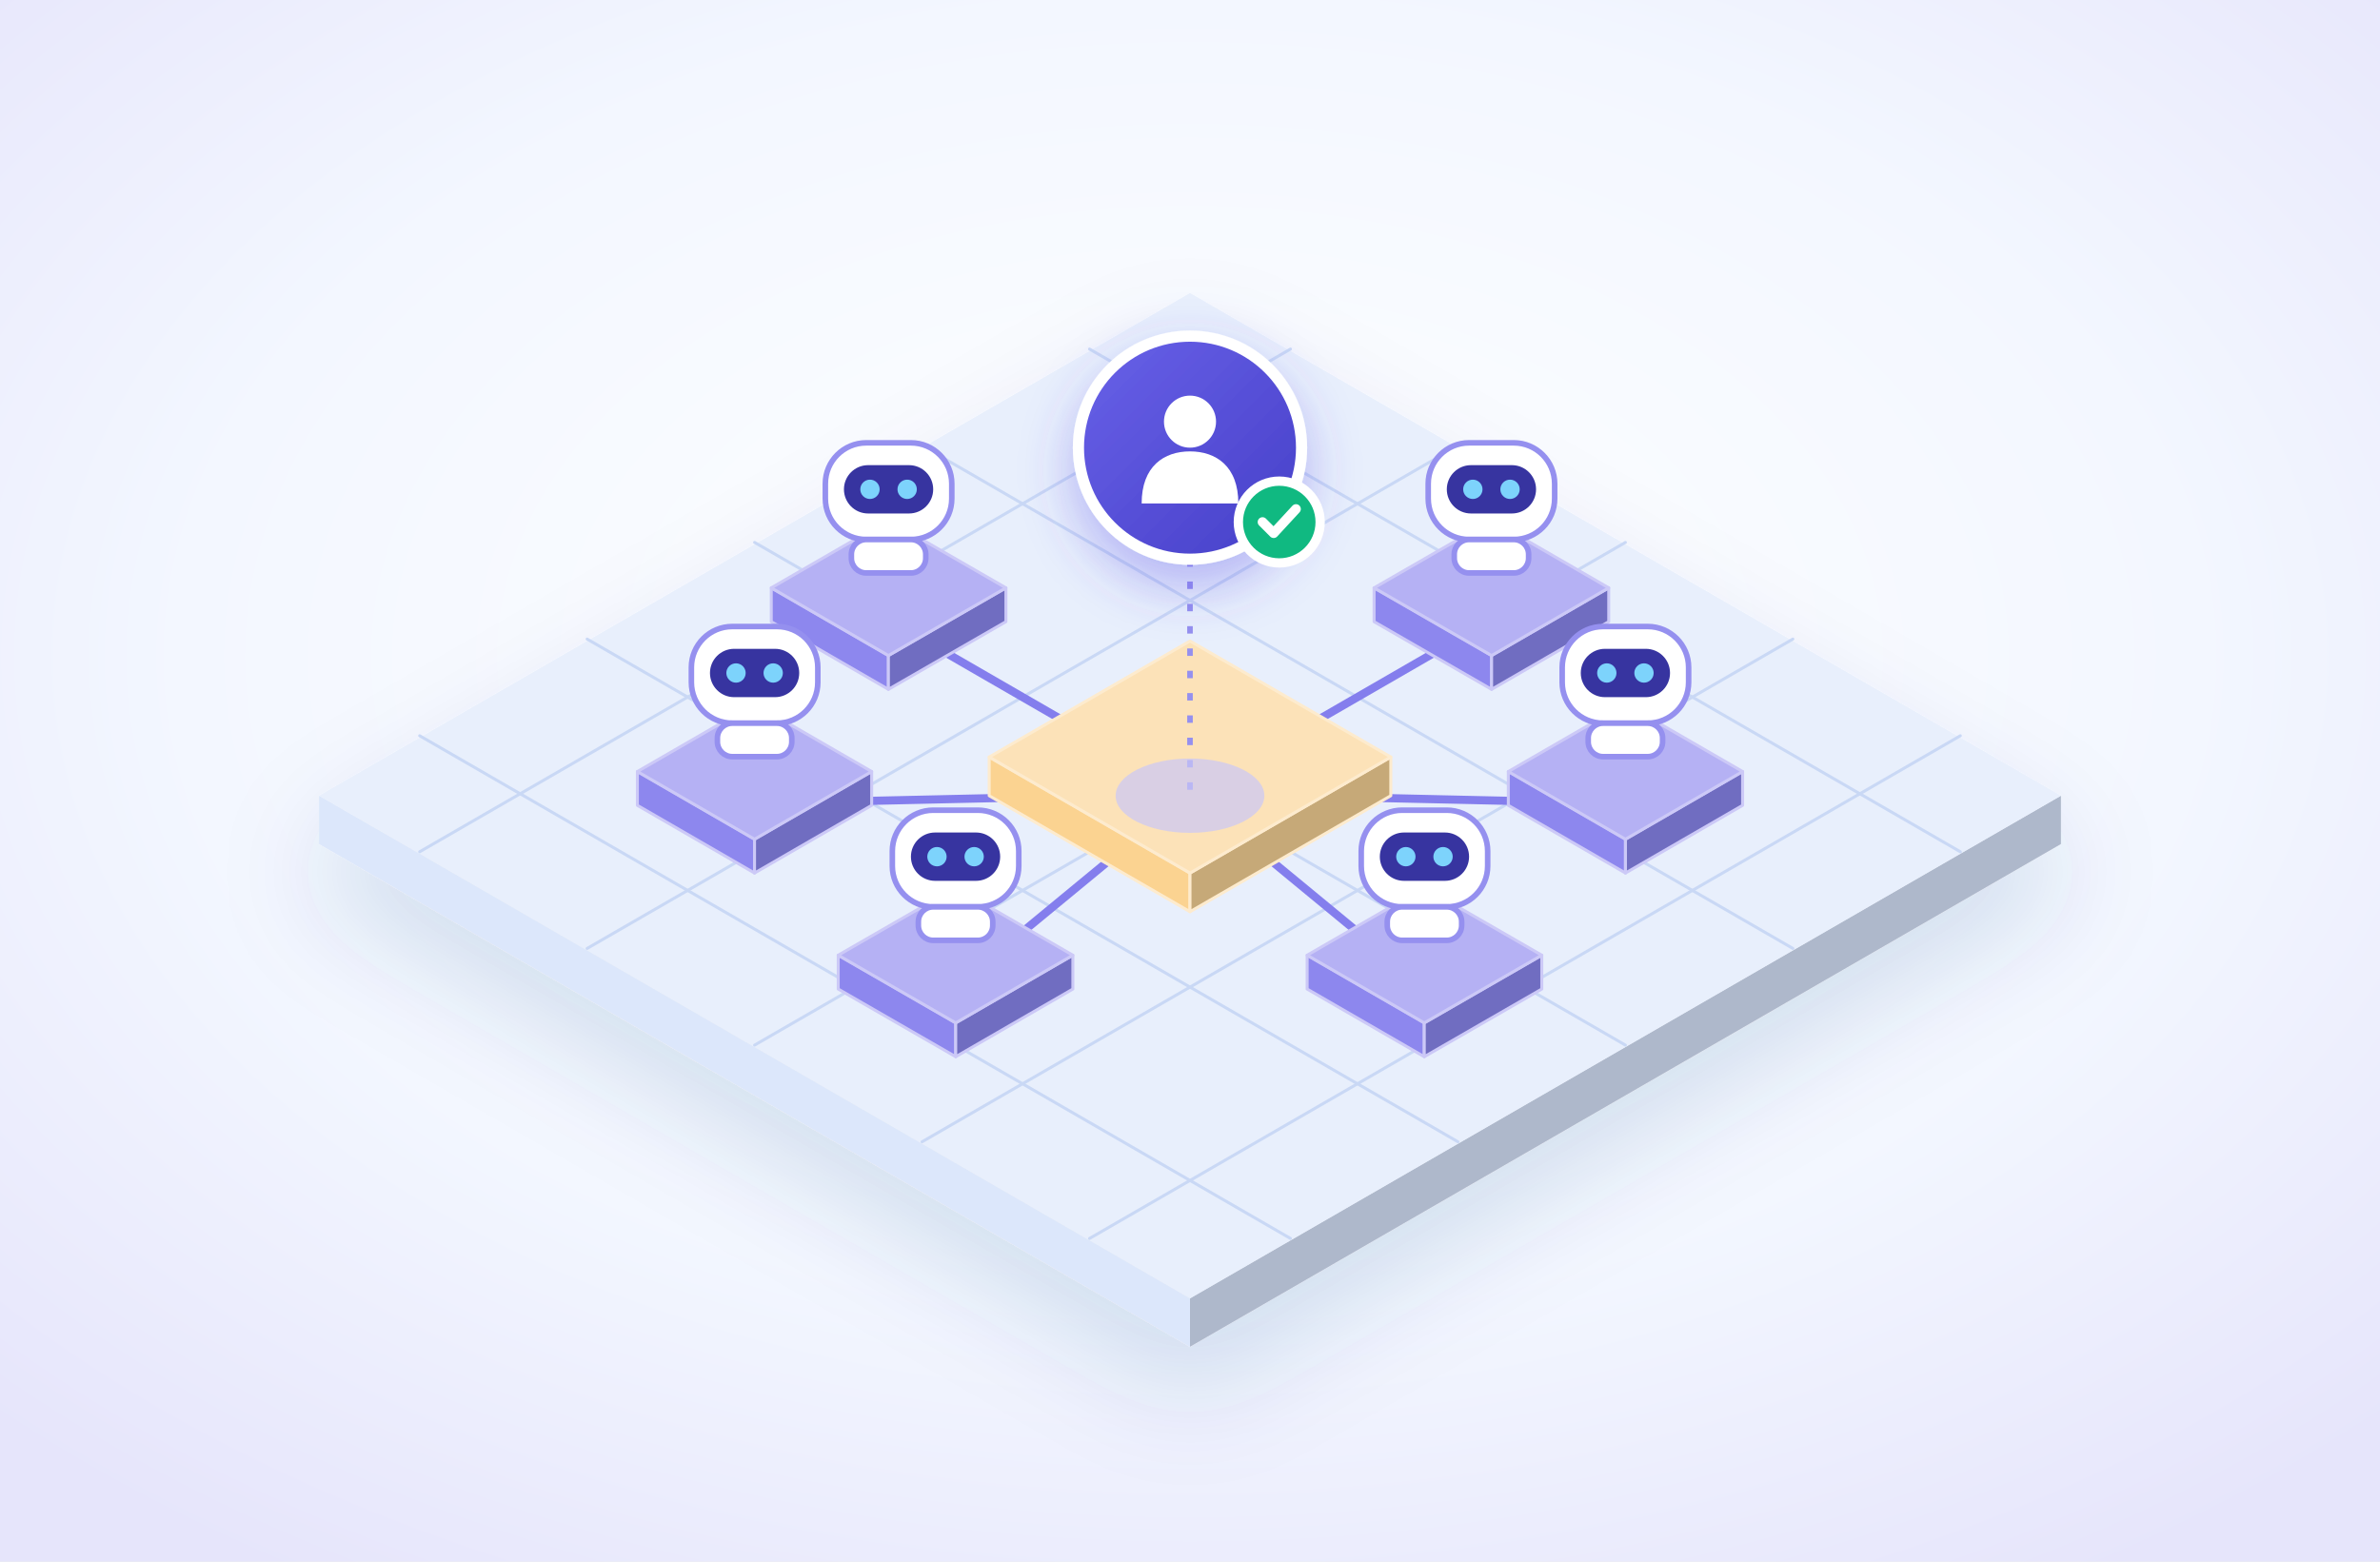
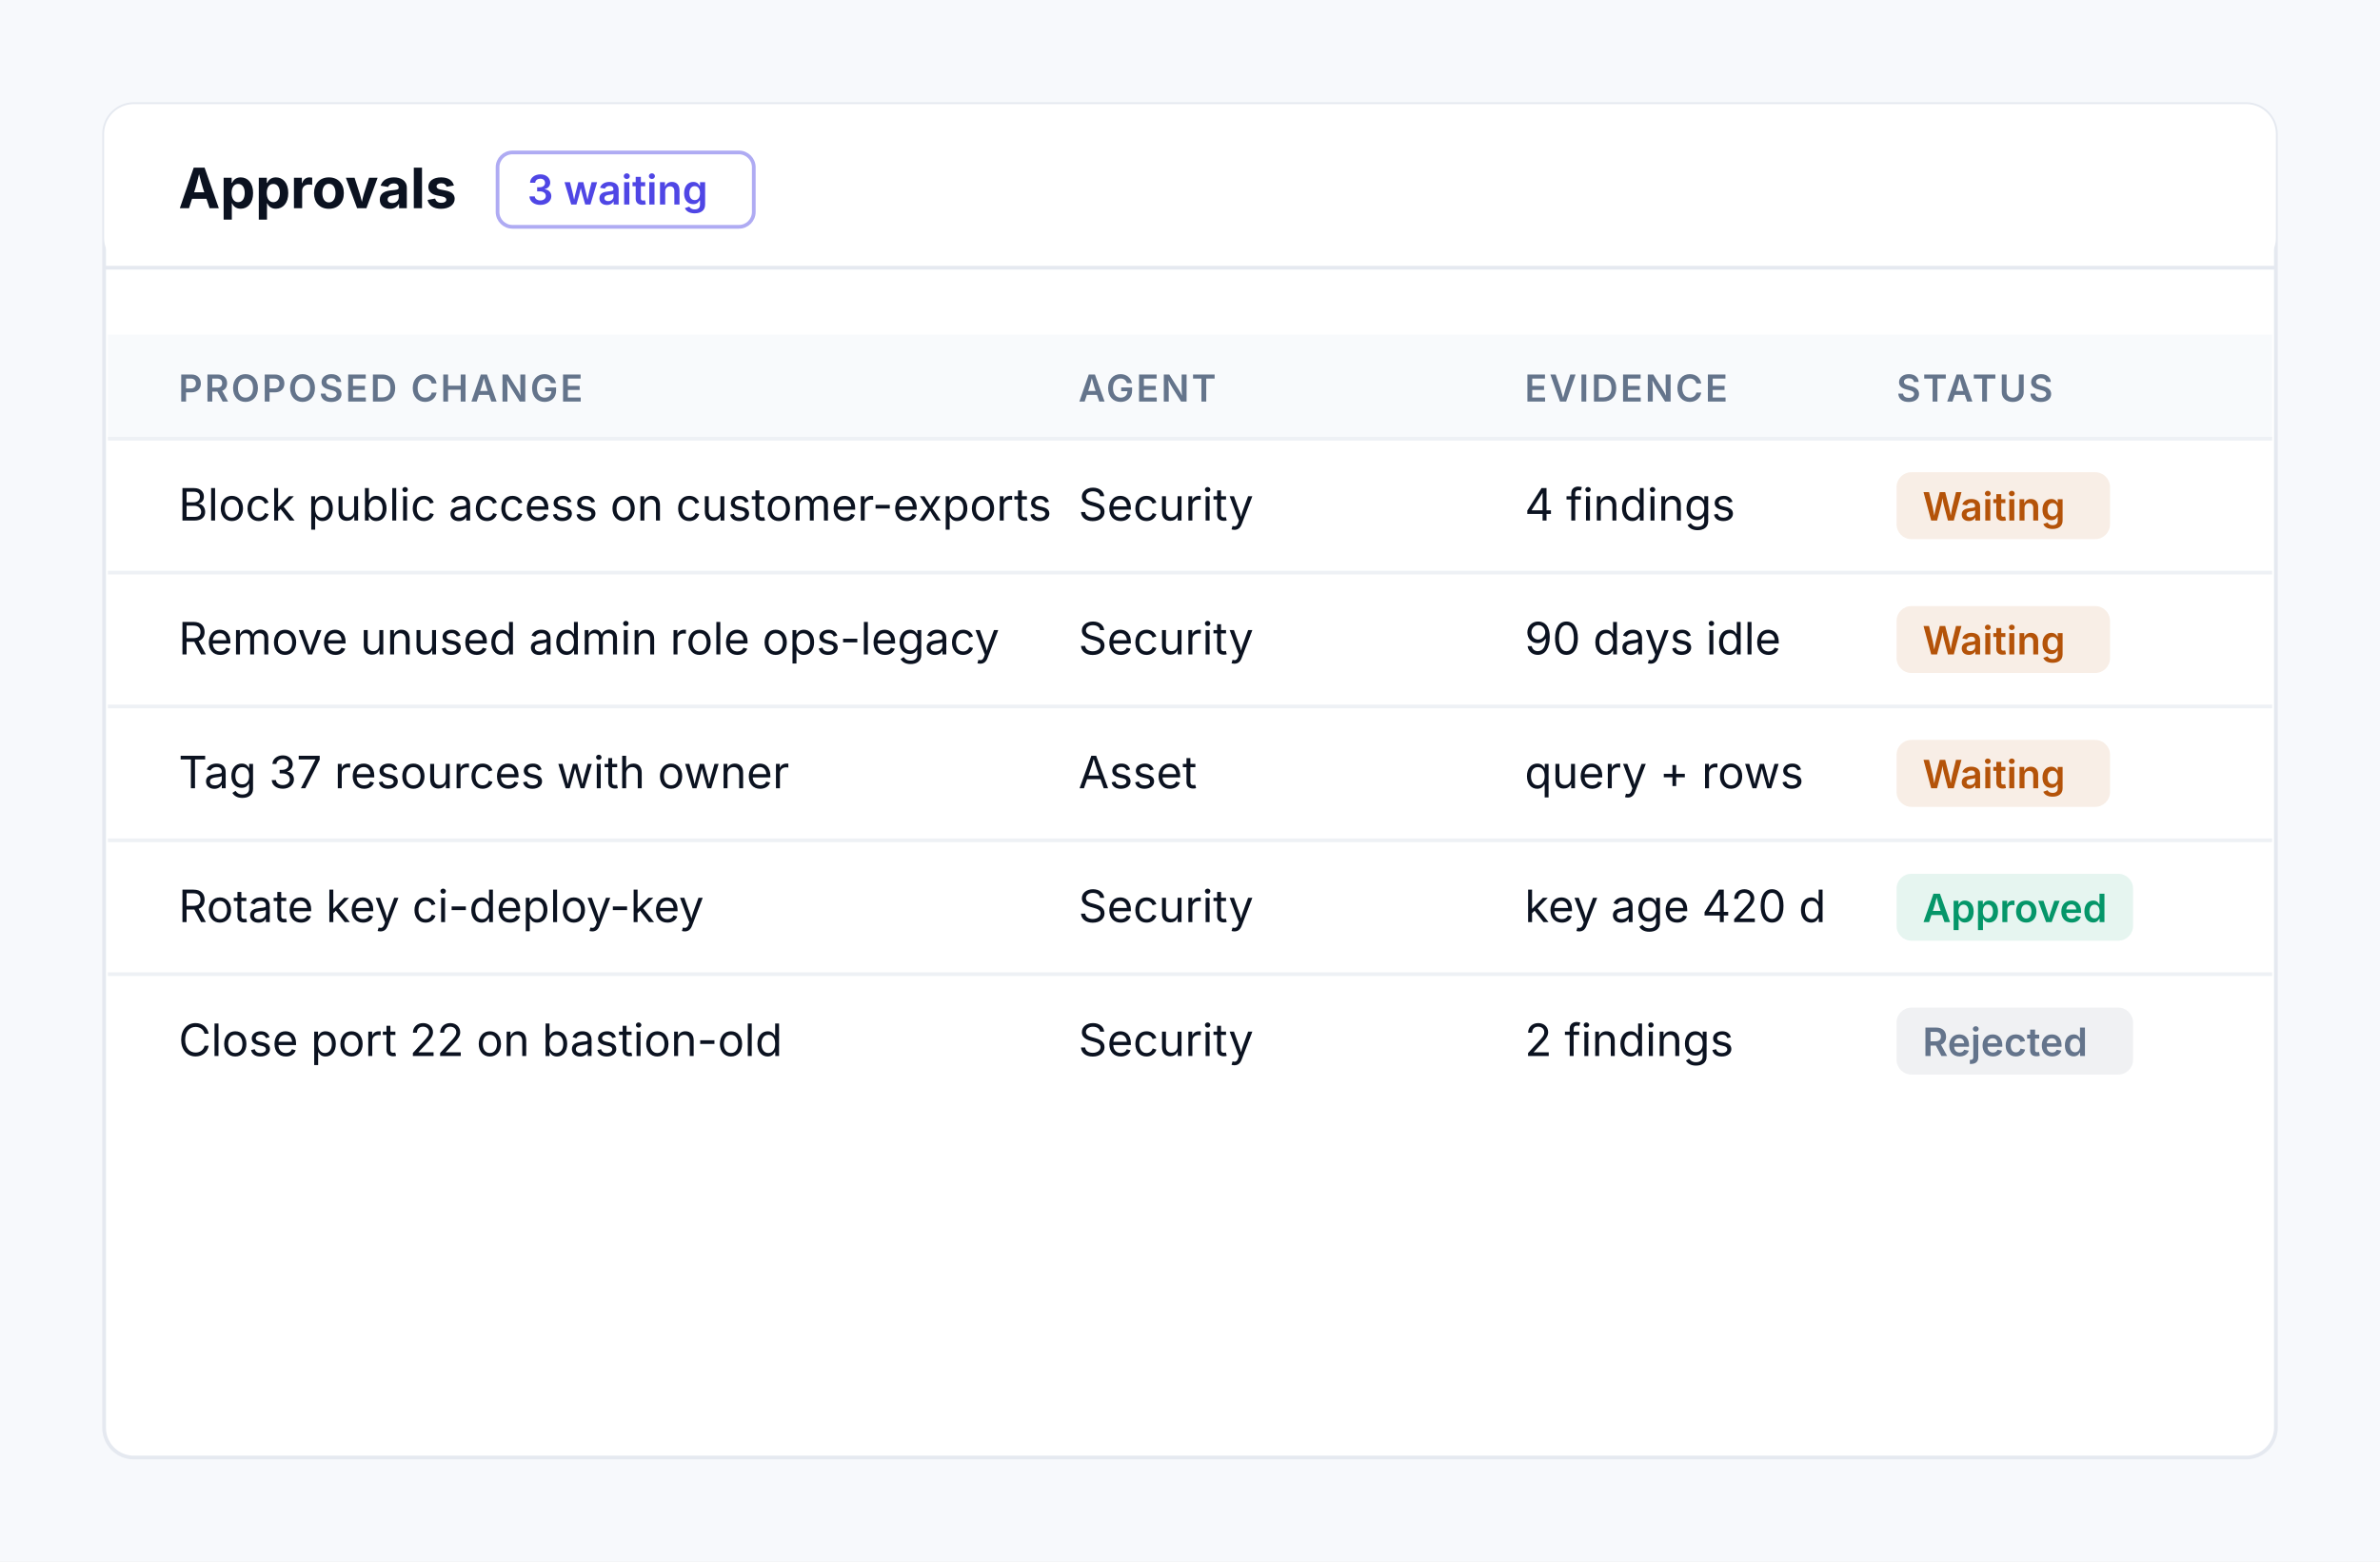
- <svg xmlns="http://www.w3.org/2000/svg" viewBox="0 0 640 420" width="640" height="420" role="img" aria-labelledby="aiops-t aiops-d">
-   <defs>
-     <radialGradient id="bg-aiops" cx="50%" cy="42%" r="70%">
-       <stop offset="0" stop-color="#FFFFFF" />
-       <stop offset=".6" stop-color="#F3F7FF" />
-       <stop offset="1" stop-color="#e6e5fb" />
-     </radialGradient>
-     <linearGradient id="badge-4F46E5" x1="0" y1="0" x2="1" y2="1">
-       <stop offset="0" stop-color="#6962e9" />
-       <stop offset="1" stop-color="#453ec7" />
-     </linearGradient>
-     <filter id="glow" x="-60%" y="-60%" width="220%" height="220%">
-       <feDropShadow dx="0" dy="6" stdDeviation="7" flood-color="#4F46E5" flood-opacity=".35" />
-     </filter>
-     <filter id="soft" x="-20%" y="-20%" width="140%" height="140%">
-       <feDropShadow dx="0" dy="14" stdDeviation="14" flood-color="#1E3A8A" flood-opacity=".14" />
-     </filter>
-   </defs>
-   <rect width="640" height="420" fill="url(#bg-aiops)" />
-   <g filter="url(#soft)">
-     <g opacity="1">
-       <polygon points="85.8,227.0 320.0,362.2 320.0,349.2 85.8,214.0" fill="#DCE7FB" />
-       <polygon points="554.2,227.0 320.0,362.2 320.0,349.2 554.2,214.0" fill="#aeb8cb" />
-       <polygon points="320.0,78.8 554.2,214.0 320.0,349.2 85.8,214.0" fill="#e8effc" />
-     </g>
-   </g>
-   <line x1="347.019" y1="93.88" x2="112.853" y2="229.08" stroke="#C9D8F5" stroke-width="0.8" stroke-linecap="round" />
-   <line x1="292.981" y1="93.88" x2="527.147" y2="229.08" stroke="#C9D8F5" stroke-width="0.8" stroke-linecap="round" />
-   <line x1="392.051" y1="119.88" x2="157.885" y2="255.08" stroke="#C9D8F5" stroke-width="0.8" stroke-linecap="round" />
-   <line x1="247.949" y1="119.88" x2="482.115" y2="255.08" stroke="#C9D8F5" stroke-width="0.8" stroke-linecap="round" />
-   <line x1="437.083" y1="145.88" x2="202.917" y2="281.08" stroke="#C9D8F5" stroke-width="0.8" stroke-linecap="round" />
-   <line x1="202.917" y1="145.88" x2="437.083" y2="281.08" stroke="#C9D8F5" stroke-width="0.8" stroke-linecap="round" />
-   <line x1="482.115" y1="171.88" x2="247.949" y2="307.08" stroke="#C9D8F5" stroke-width="0.8" stroke-linecap="round" />
-   <line x1="157.885" y1="171.88" x2="392.051" y2="307.08" stroke="#C9D8F5" stroke-width="0.8" stroke-linecap="round" />
-   <line x1="527.147" y1="197.88" x2="292.981" y2="333.08" stroke="#C9D8F5" stroke-width="0.8" stroke-linecap="round" />
-   <line x1="112.853" y1="197.88" x2="347.019" y2="333.08" stroke="#C9D8F5" stroke-width="0.8" stroke-linecap="round" />
-   <line x1="238.942" y1="166.68" x2="320" y2="213.48" stroke="#847eed" stroke-width="2.2" stroke-linecap="round" />
-   <line x1="401.058" y1="166.68" x2="320" y2="213.48" stroke="#847eed" stroke-width="2.2" stroke-linecap="round" />
-   <line x1="437.083" y1="216.08" x2="320" y2="213.48" stroke="#847eed" stroke-width="2.2" stroke-linecap="round" />
-   <line x1="383.045" y1="265.48" x2="320" y2="213.48" stroke="#847eed" stroke-width="2.2" stroke-linecap="round" />
-   <line x1="256.955" y1="265.48" x2="320" y2="213.48" stroke="#847eed" stroke-width="2.2" stroke-linecap="round" />
-   <line x1="202.917" y1="216.08" x2="320" y2="213.48" stroke="#847eed" stroke-width="2.2" stroke-linecap="round" />
-   <ellipse cx="320" cy="213.48" rx="7" ry="4" fill="#F59E0B" stroke="#FFFFFF" stroke-width="1.5" />
-   <g opacity="1">
-     <polygon points="266.0,214.0 320.0,245.2 320.0,234.8 266.0,203.6" fill="#fbd391" stroke="#fdebce" stroke-width="0.8" stroke-linejoin="round" />
-     <polygon points="374.0,214.0 320.0,245.2 320.0,234.8 374.0,203.6" fill="#c6a978" stroke="#fdebce" stroke-width="0.8" stroke-linejoin="round" />
-     <polygon points="320.0,172.4 374.0,203.6 320.0,234.8 266.0,203.6" fill="#fce2b8" stroke="#fdebce" stroke-width="0.8" stroke-linejoin="round" />
-   </g>
-   <g opacity="1">
-     <polygon points="207.4,167.2 238.9,185.4 238.9,176.3 207.4,158.1" fill="#8d87ee" stroke="#ccc9f7" stroke-width="0.8" stroke-linejoin="round" />
-     <polygon points="270.5,167.2 238.9,185.4 238.9,176.3 270.5,158.1" fill="#706dc1" stroke="#ccc9f7" stroke-width="0.8" stroke-linejoin="round" />
-     <polygon points="238.9,139.9 270.5,158.1 238.9,176.3 207.4,158.1" fill="#b5b1f4" stroke="#ccc9f7" stroke-width="0.8" stroke-linejoin="round" />
-   </g>
-   <rect x="221.942" y="119.1" width="34" height="26" rx="11" fill="#FFFFFF" stroke="#9590ef" stroke-width="1.5" />
-   <rect x="226.942" y="125.1" width="24" height="13" rx="6.5" fill="#3734a0" />
-   <circle cx="233.942" cy="131.6" r="2.6" fill="#7DD3FC" />
-   <circle cx="243.942" cy="131.6" r="2.6" fill="#7DD3FC" />
-   <rect x="228.942" y="145.1" width="20" height="9" rx="4" fill="#FFFFFF" stroke="#9590ef" stroke-width="1.5" />
-   <g opacity="1">
-     <polygon points="369.5,167.2 401.1,185.4 401.1,176.3 369.5,158.1" fill="#8d87ee" stroke="#ccc9f7" stroke-width="0.8" stroke-linejoin="round" />
-     <polygon points="432.6,167.2 401.1,185.4 401.1,176.3 432.6,158.1" fill="#706dc1" stroke="#ccc9f7" stroke-width="0.8" stroke-linejoin="round" />
-     <polygon points="401.1,139.9 432.6,158.1 401.1,176.3 369.5,158.1" fill="#b5b1f4" stroke="#ccc9f7" stroke-width="0.8" stroke-linejoin="round" />
-   </g>
-   <rect x="384.058" y="119.1" width="34" height="26" rx="11" fill="#FFFFFF" stroke="#9590ef" stroke-width="1.5" />
-   <rect x="389.058" y="125.1" width="24" height="13" rx="6.5" fill="#3734a0" />
-   <circle cx="396.058" cy="131.6" r="2.6" fill="#7DD3FC" />
-   <circle cx="406.058" cy="131.6" r="2.6" fill="#7DD3FC" />
-   <rect x="391.058" y="145.1" width="20" height="9" rx="4" fill="#FFFFFF" stroke="#9590ef" stroke-width="1.5" />
-   <g opacity="1">
-     <polygon points="405.6,216.6 437.1,234.8 437.1,225.7 405.6,207.5" fill="#8d87ee" stroke="#ccc9f7" stroke-width="0.8" stroke-linejoin="round" />
-     <polygon points="468.6,216.6 437.1,234.8 437.1,225.7 468.6,207.5" fill="#706dc1" stroke="#ccc9f7" stroke-width="0.8" stroke-linejoin="round" />
-     <polygon points="437.1,189.3 468.6,207.5 437.1,225.7 405.6,207.5" fill="#b5b1f4" stroke="#ccc9f7" stroke-width="0.8" stroke-linejoin="round" />
-   </g>
-   <rect x="420.083" y="168.5" width="34" height="26" rx="11" fill="#FFFFFF" stroke="#9590ef" stroke-width="1.5" />
-   <rect x="425.083" y="174.5" width="24" height="13" rx="6.5" fill="#3734a0" />
-   <circle cx="432.083" cy="181" r="2.6" fill="#7DD3FC" />
-   <circle cx="442.083" cy="181" r="2.6" fill="#7DD3FC" />
-   <rect x="427.083" y="194.5" width="20" height="9" rx="4" fill="#FFFFFF" stroke="#9590ef" stroke-width="1.5" />
-   <g opacity="1">
-     <polygon points="171.4,216.6 202.9,234.8 202.9,225.7 171.4,207.5" fill="#8d87ee" stroke="#ccc9f7" stroke-width="0.8" stroke-linejoin="round" />
-     <polygon points="234.4,216.6 202.9,234.8 202.9,225.7 234.4,207.5" fill="#706dc1" stroke="#ccc9f7" stroke-width="0.8" stroke-linejoin="round" />
-     <polygon points="202.9,189.3 234.4,207.5 202.9,225.7 171.4,207.5" fill="#b5b1f4" stroke="#ccc9f7" stroke-width="0.8" stroke-linejoin="round" />
-   </g>
-   <rect x="185.917" y="168.5" width="34" height="26" rx="11" fill="#FFFFFF" stroke="#9590ef" stroke-width="1.5" />
-   <rect x="190.917" y="174.5" width="24" height="13" rx="6.5" fill="#3734a0" />
-   <circle cx="197.917" cy="181" r="2.6" fill="#7DD3FC" />
-   <circle cx="207.917" cy="181" r="2.6" fill="#7DD3FC" />
-   <rect x="192.917" y="194.5" width="20" height="9" rx="4" fill="#FFFFFF" stroke="#9590ef" stroke-width="1.5" />
-   <g opacity="1">
-     <polygon points="351.5,266.0 383.0,284.2 383.0,275.1 351.5,256.9" fill="#8d87ee" stroke="#ccc9f7" stroke-width="0.8" stroke-linejoin="round" />
-     <polygon points="414.6,266.0 383.0,284.2 383.0,275.1 414.6,256.9" fill="#706dc1" stroke="#ccc9f7" stroke-width="0.8" stroke-linejoin="round" />
-     <polygon points="383.0,238.7 414.6,256.9 383.0,275.1 351.5,256.9" fill="#b5b1f4" stroke="#ccc9f7" stroke-width="0.8" stroke-linejoin="round" />
-   </g>
-   <rect x="366.045" y="217.9" width="34" height="26" rx="11" fill="#FFFFFF" stroke="#9590ef" stroke-width="1.5" />
-   <rect x="371.045" y="223.9" width="24" height="13" rx="6.5" fill="#3734a0" />
-   <circle cx="378.045" cy="230.4" r="2.6" fill="#7DD3FC" />
-   <circle cx="388.045" cy="230.4" r="2.6" fill="#7DD3FC" />
-   <rect x="373.045" y="243.9" width="20" height="9" rx="4" fill="#FFFFFF" stroke="#9590ef" stroke-width="1.5" />
-   <g opacity="1">
-     <polygon points="225.4,266.0 257.0,284.2 257.0,275.1 225.4,256.9" fill="#8d87ee" stroke="#ccc9f7" stroke-width="0.8" stroke-linejoin="round" />
-     <polygon points="288.5,266.0 257.0,284.2 257.0,275.1 288.5,256.9" fill="#706dc1" stroke="#ccc9f7" stroke-width="0.8" stroke-linejoin="round" />
-     <polygon points="257.0,238.7 288.5,256.9 257.0,275.1 225.4,256.9" fill="#b5b1f4" stroke="#ccc9f7" stroke-width="0.8" stroke-linejoin="round" />
-   </g>
-   <rect x="239.955" y="217.9" width="34" height="26" rx="11" fill="#FFFFFF" stroke="#9590ef" stroke-width="1.5" />
-   <rect x="244.955" y="223.9" width="24" height="13" rx="6.5" fill="#3734a0" />
-   <circle cx="251.955" cy="230.4" r="2.6" fill="#7DD3FC" />
-   <circle cx="261.955" cy="230.4" r="2.6" fill="#7DD3FC" />
-   <rect x="246.955" y="243.9" width="20" height="9" rx="4" fill="#FFFFFF" stroke="#9590ef" stroke-width="1.5" />
-   <line x1="320" y1="150.4" x2="320" y2="214" stroke="#9590ef" stroke-width="1.5" stroke-dasharray="2 4" />
-   <ellipse cx="320" cy="214" rx="20" ry="10" fill="#cac8f7" opacity=".7" />
-   <g transform="translate(320,120.4)" filter="url(#glow)">
-     <circle r="30" fill="url(#badge-4F46E5)" stroke="#FFFFFF" stroke-width="3" />
-     <circle cx="0" cy="-7" r="7" fill="#FFFFFF" />
-     <path d="M-13,15 c0,-10 6,-14 13,-14 c7,0 13,4 13,14 z" fill="#FFFFFF" />
-   </g>
-   <g transform="translate(344,140.4)">
-     <circle r="11" fill="#10B981" stroke="#FFFFFF" stroke-width="2.5" />
-     <path d="M-4.5,0 l3,3 l6,-6.5" fill="none" stroke="#FFFFFF" stroke-width="2.6" stroke-linecap="round" stroke-linejoin="round" />
-   </g>
+ <svg xmlns="http://www.w3.org/2000/svg" width="640" height="420" viewBox="0 0 640 420" font-family="Inter, -apple-system, Segoe UI, Helvetica, Arial, sans-serif">
+   <rect width="640" height="420" fill="#F7F9FC" />
+   <rect x="28" y="28" width="584" height="364" rx="8" fill="#FFFFFF" stroke="#E5E9F0" />
+   <rect x="28" y="28" width="584" height="44" rx="8" fill="#FFFFFF" />
+   <line x1="28" y1="72" x2="612" y2="72" stroke="#E5E9F0" />
+   <text x="48" y="56" font-size="15" font-weight="700" fill="#0B1220">Approvals</text>
+   <rect x="133.8" y="41" width="68.9" height="20" rx="4" fill="#FFFFFF" stroke="#4F46E5" stroke-opacity=".45" />
+   <text x="141.8" y="55" font-size="11" font-weight="600" fill="#4F46E5">3 waiting</text>
+   <rect x="29" y="90" width="582" height="28" fill="#F8FAFC" />
+   <text x="48" y="108" font-size="10" font-weight="600" fill="#64748B" letter-spacing=".6">PROPOSED CHANGE</text>
+   <text x="290" y="108" font-size="10" font-weight="600" fill="#64748B" letter-spacing=".6">AGENT</text>
+   <text x="410" y="108" font-size="10" font-weight="600" fill="#64748B" letter-spacing=".6">EVIDENCE</text>
+   <text x="510" y="108" font-size="10" font-weight="600" fill="#64748B" letter-spacing=".6">STATUS</text>
+   <line x1="29" y1="118" x2="611" y2="118" stroke="#EEF1F5" />
+   <text x="48" y="140" font-size="12" fill="#0B1220">Block public access on customer-exports</text>
+   <text x="290" y="140" font-size="12" fill="#0B1220">Security</text>
+   <text x="410" y="140" font-size="12" fill="#0B1220">4 findings</text>
+   <rect x="510" y="127" width="57.4" height="18" rx="4" fill="#B45309" fill-opacity=".1" />
+   <text x="517" y="140" font-size="10.5" font-weight="600" fill="#B45309">Waiting</text>
+   <line x1="29" y1="154" x2="611" y2="154" stroke="#EEF1F5" />
+   <text x="48" y="176" font-size="12" fill="#0B1220">Remove unused admin role ops-legacy</text>
+   <text x="290" y="176" font-size="12" fill="#0B1220">Security</text>
+   <text x="410" y="176" font-size="12" fill="#0B1220">90 days idle</text>
+   <rect x="510" y="163" width="57.4" height="18" rx="4" fill="#B45309" fill-opacity=".1" />
+   <text x="517" y="176" font-size="10.5" font-weight="600" fill="#B45309">Waiting</text>
+   <line x1="29" y1="190" x2="611" y2="190" stroke="#EEF1F5" />
+   <text x="48" y="212" font-size="12" fill="#0B1220">Tag 37 resources with owner</text>
+   <text x="290" y="212" font-size="12" fill="#0B1220">Asset</text>
+   <text x="410" y="212" font-size="12" fill="#0B1220">query + rows</text>
+   <rect x="510" y="199" width="57.4" height="18" rx="4" fill="#B45309" fill-opacity=".1" />
+   <text x="517" y="212" font-size="10.5" font-weight="600" fill="#B45309">Waiting</text>
+   <line x1="29" y1="226" x2="611" y2="226" stroke="#EEF1F5" />
+   <text x="48" y="248" font-size="12" fill="#0B1220">Rotate key ci-deploy-key</text>
+   <text x="290" y="248" font-size="12" fill="#0B1220">Security</text>
+   <text x="410" y="248" font-size="12" fill="#0B1220">key age 420 d</text>
+   <rect x="510" y="235" width="63.6" height="18" rx="4" fill="#059669" fill-opacity=".1" />
+   <text x="517" y="248" font-size="10.5" font-weight="600" fill="#059669">Approved</text>
+   <line x1="29" y1="262" x2="611" y2="262" stroke="#EEF1F5" />
+   <text x="48" y="284" font-size="12" fill="#0B1220">Close port 22 on bastion-old</text>
+   <text x="290" y="284" font-size="12" fill="#0B1220">Security</text>
+   <text x="410" y="284" font-size="12" fill="#0B1220">2 findings</text>
+   <rect x="510" y="271" width="63.6" height="18" rx="4" fill="#64748B" fill-opacity=".1" />
+   <text x="517" y="284" font-size="10.5" font-weight="600" fill="#64748B">Rejected</text>
</svg>
